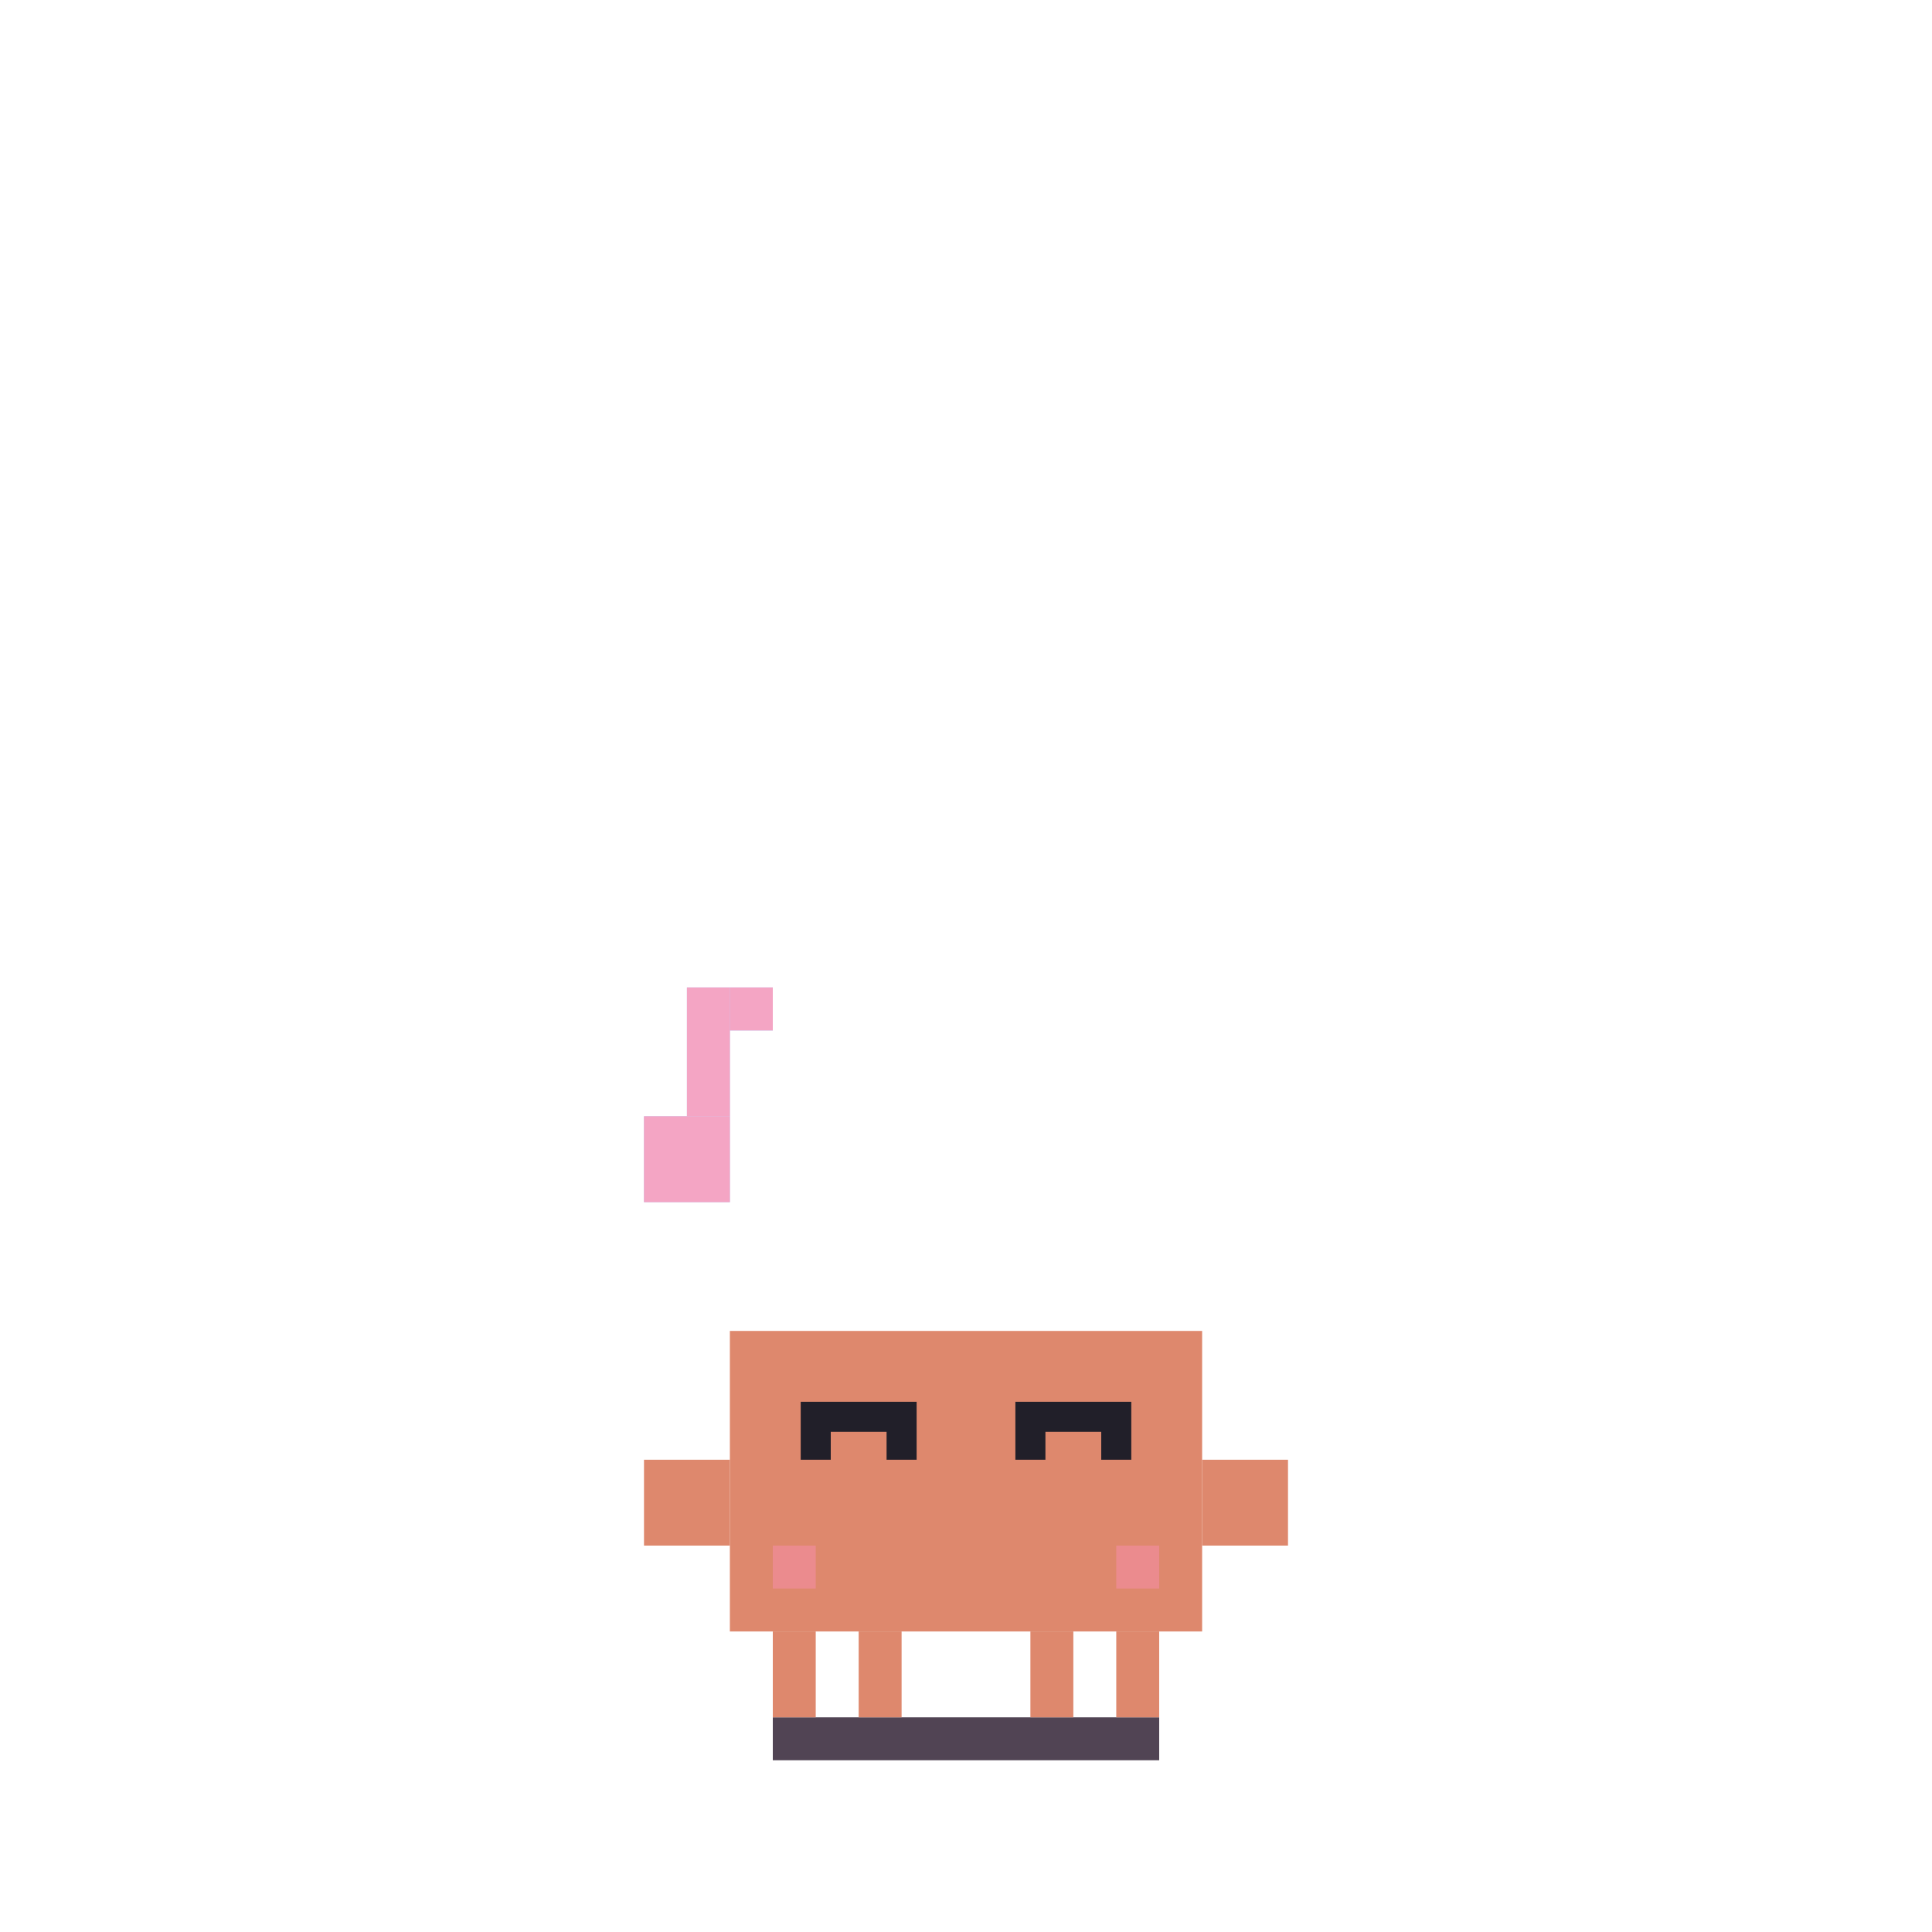
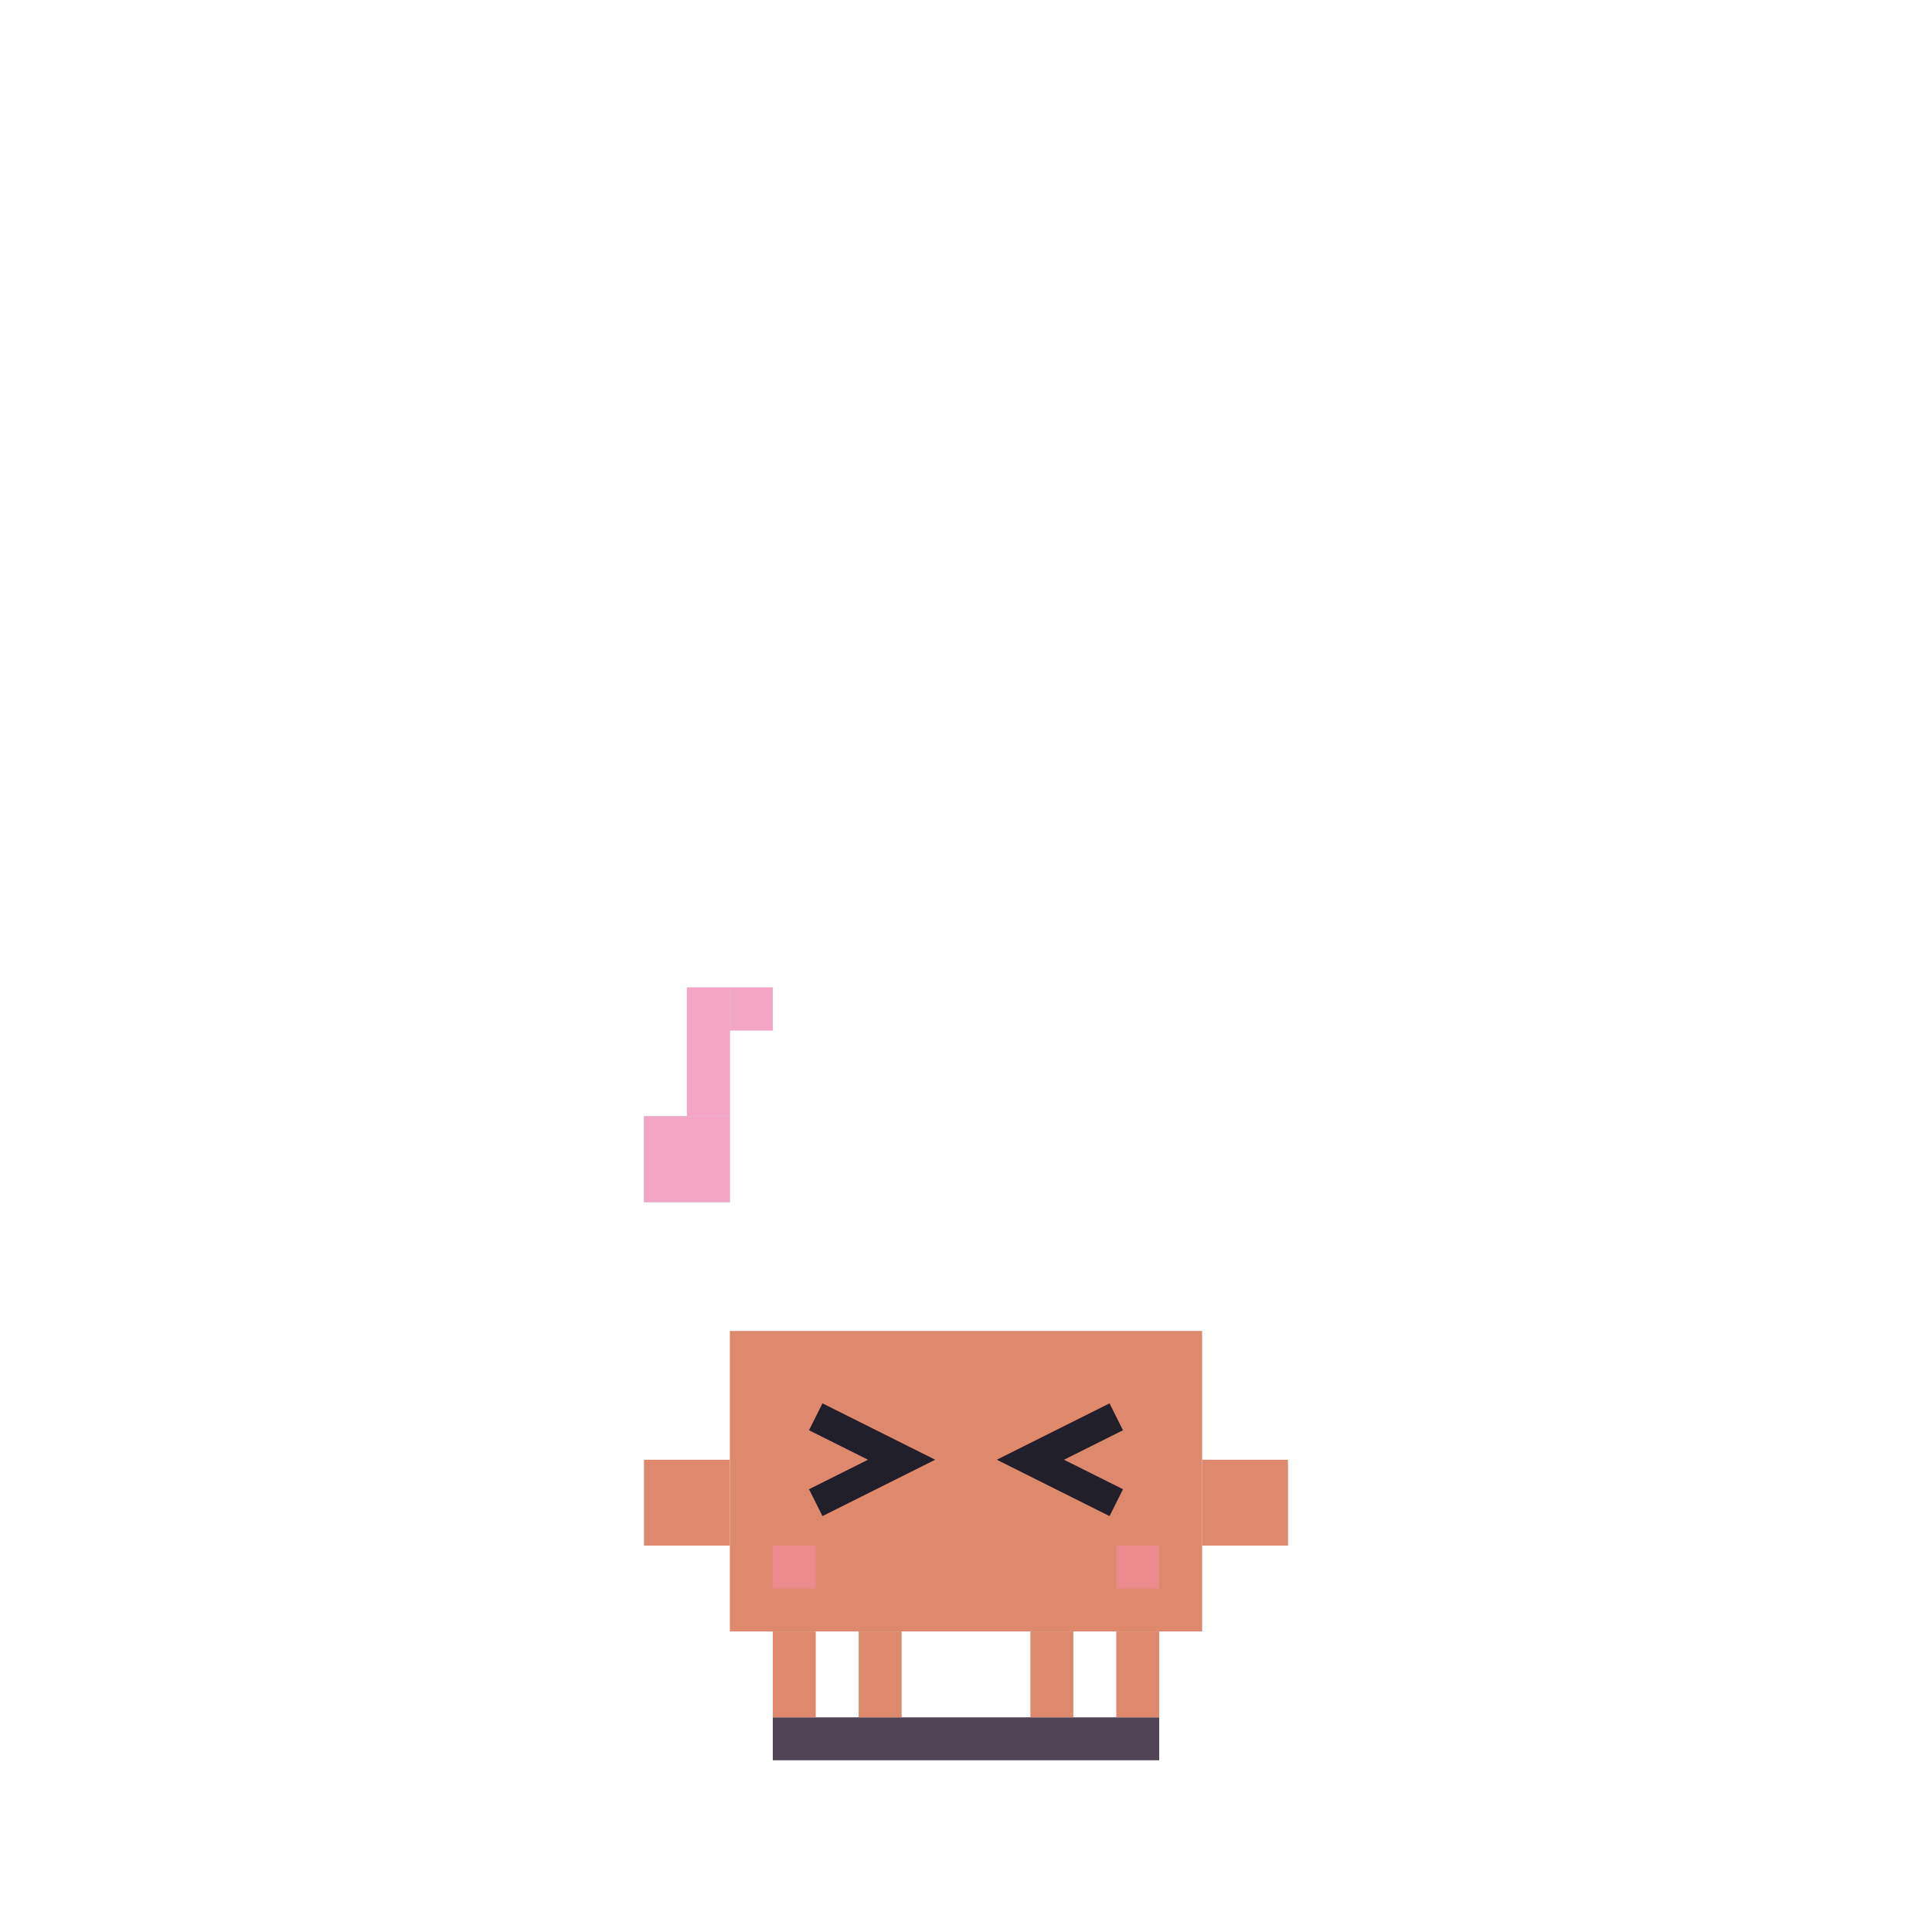
<svg xmlns="http://www.w3.org/2000/svg" viewBox="-15 -25 45 45" width="500" height="500">
  <style>.body{transform-box:view-box;transform-origin:7.5px 15px;transform:translate(0px,0px) rotate(0deg) scale(1,1);animation:body 6s infinite cubic-bezier(.45,0,.55,1)}@keyframes body{0%{transform:translate(0px,0px) rotate(0deg) scale(1,1)}10%{transform:translate(0px,-0.4px) rotate(-4deg) scale(1,1)}25%{transform:translate(0px,0px) rotate(4deg) scale(1,1)}40%{transform:translate(0px,-0.4px) rotate(-4deg) scale(1,1)}55%{transform:translate(0px,0px) rotate(4deg) scale(1,1)}70%{transform:translate(0px,-0.4px) rotate(-4deg) scale(1,1)}85%{transform:translate(0px,0px) rotate(2deg) scale(1,1)}94%{transform:translate(0px,0px) rotate(0deg) scale(1,1)}100%{transform:translate(0px,0px) rotate(0deg) scale(1,1)}}.left{transform-box:fill-box;transform-origin:100% 50%;transform:translate(0px,0px) rotate(0deg) scale(1,1);animation:left 6s infinite cubic-bezier(.45,0,.55,1)}@keyframes left{0%{transform:translate(0px,0px) rotate(0deg) scale(1,1)}10%{transform:translate(0px,0px) rotate(25deg) scale(1,1)}25%{transform:translate(0px,0px) rotate(-5deg) scale(1,1)}40%{transform:translate(0px,0px) rotate(25deg) scale(1,1)}55%{transform:translate(0px,0px) rotate(-5deg) scale(1,1)}70%{transform:translate(0px,0px) rotate(25deg) scale(1,1)}85%{transform:translate(0px,0px) rotate(0deg) scale(1,1)}100%{transform:translate(0px,0px) rotate(0deg) scale(1,1)}}.right{transform-box:fill-box;transform-origin:0% 50%;transform:translate(0px,0px) rotate(0deg) scale(1,1);animation:right 6s infinite cubic-bezier(.45,0,.55,1)}@keyframes right{0%{transform:translate(0px,0px) rotate(0deg) scale(1,1)}10%{transform:translate(0px,0px) rotate(5deg) scale(1,1)}25%{transform:translate(0px,0px) rotate(-25deg) scale(1,1)}40%{transform:translate(0px,0px) rotate(5deg) scale(1,1)}55%{transform:translate(0px,0px) rotate(-25deg) scale(1,1)}70%{transform:translate(0px,0px) rotate(5deg) scale(1,1)}85%{transform:translate(0px,0px) rotate(0deg) scale(1,1)}100%{transform:translate(0px,0px) rotate(0deg) scale(1,1)}}.feet{transform-box:fill-box;transform-origin:50% 100%;transform:translate(0,0) rotate(0deg) scale(1);animation:feet 6s infinite ease-in-out}@keyframes feet{0%,100%{transform:translate(0,0) rotate(0deg) scale(1)}}.prop{transform-box:fill-box;transform-origin:50% 50%;animation:prop 6s infinite cubic-bezier(.45,0,.55,1)}@keyframes prop{0%,100%{opacity:1}}.note1{transform-box:fill-box;transform-origin:50% 50%;transform:translate(0px,0px) rotate(0deg) scale(1,1);animation:note1 6s infinite cubic-bezier(.45,0,.55,1)}@keyframes note1{0%{transform:translate(14px,6px) rotate(0deg) scale(0.5,0.5);opacity:0}8%{transform:translate(14px,6px) rotate(0deg) scale(0.5,0.5);opacity:0;animation-timing-function:cubic-bezier(.22,1,.36,1)}16%{transform:translate(15px,3px) rotate(0deg) scale(1,1);opacity:1}40%{transform:translate(18px,-3px) rotate(10deg) scale(1,1);opacity:0}100%{transform:translate(18px,-3px) rotate(0deg) scale(1,1);opacity:0}}.note2{transform-box:fill-box;transform-origin:50% 50%;transform:translate(0px,0px) rotate(0deg) scale(1,1);animation:note2 6s infinite cubic-bezier(.45,0,.55,1)}@keyframes note2{0%{transform:translate(15px,5px) rotate(0deg) scale(0.5,0.5);opacity:0}38%{transform:translate(15px,5px) rotate(0deg) scale(0.5,0.5);opacity:0;animation-timing-function:cubic-bezier(.22,1,.36,1)}46%{transform:translate(16px,2px) rotate(0deg) scale(1,1);opacity:1}70%{transform:translate(13px,-4px) rotate(-10deg) scale(1,1);opacity:0}100%{transform:translate(13px,-4px) rotate(0deg) scale(1,1);opacity:0}}</style>
  <rect x="3" y="15" width="9" height="1" fill="#514454" />
  <g id="accessory-anchor" class="body">
    <g fill="#DE886D">
      <g class="feet">
        <rect x="3" y="13" width="1" height="2" />
        <rect x="5" y="13" width="1" height="2" />
        <rect x="9" y="13" width="1" height="2" />
        <rect x="11" y="13" width="1" height="2" />
      </g>
      <rect x="2" y="6" width="11" height="7" />
      <g class="left">
        <rect x="0" y="9" width="2" height="2" />
      </g>
      <g class="right">
        <rect x="13" y="9" width="2" height="2" />
      </g>
    </g>
-     <path d="M4 9v-1h2v1M9 9v-1h2v1" fill="none" stroke="#211F29" stroke-width="0.7" />
+     <path d="M4 8l2 1l-2 1M11 8l-2 1l2 1" fill="none" stroke="#211F29" stroke-width="0.7" />
    <g class="blush" opacity=".65">
      <rect x="3" y="11" width="1" height="1" fill="#F28E9F" />
      <rect x="11" y="11" width="1" height="1" fill="#F28E9F" />
    </g>
  </g>
  <g class="note1">
    <rect x="0" y="1" width="2" height="2" fill="#B6BAF3" />
    <rect x="1" y="-2" width="1" height="3" fill="#B6BAF3" />
    <rect x="2" y="-2" width="1" height="1" fill="#B6BAF3" />
  </g>
  <g class="note2">
    <rect x="0" y="1" width="2" height="2" fill="#F4A5C4" />
    <rect x="1" y="-2" width="1" height="3" fill="#F4A5C4" />
    <rect x="2" y="-2" width="1" height="1" fill="#F4A5C4" />
  </g>
</svg>
